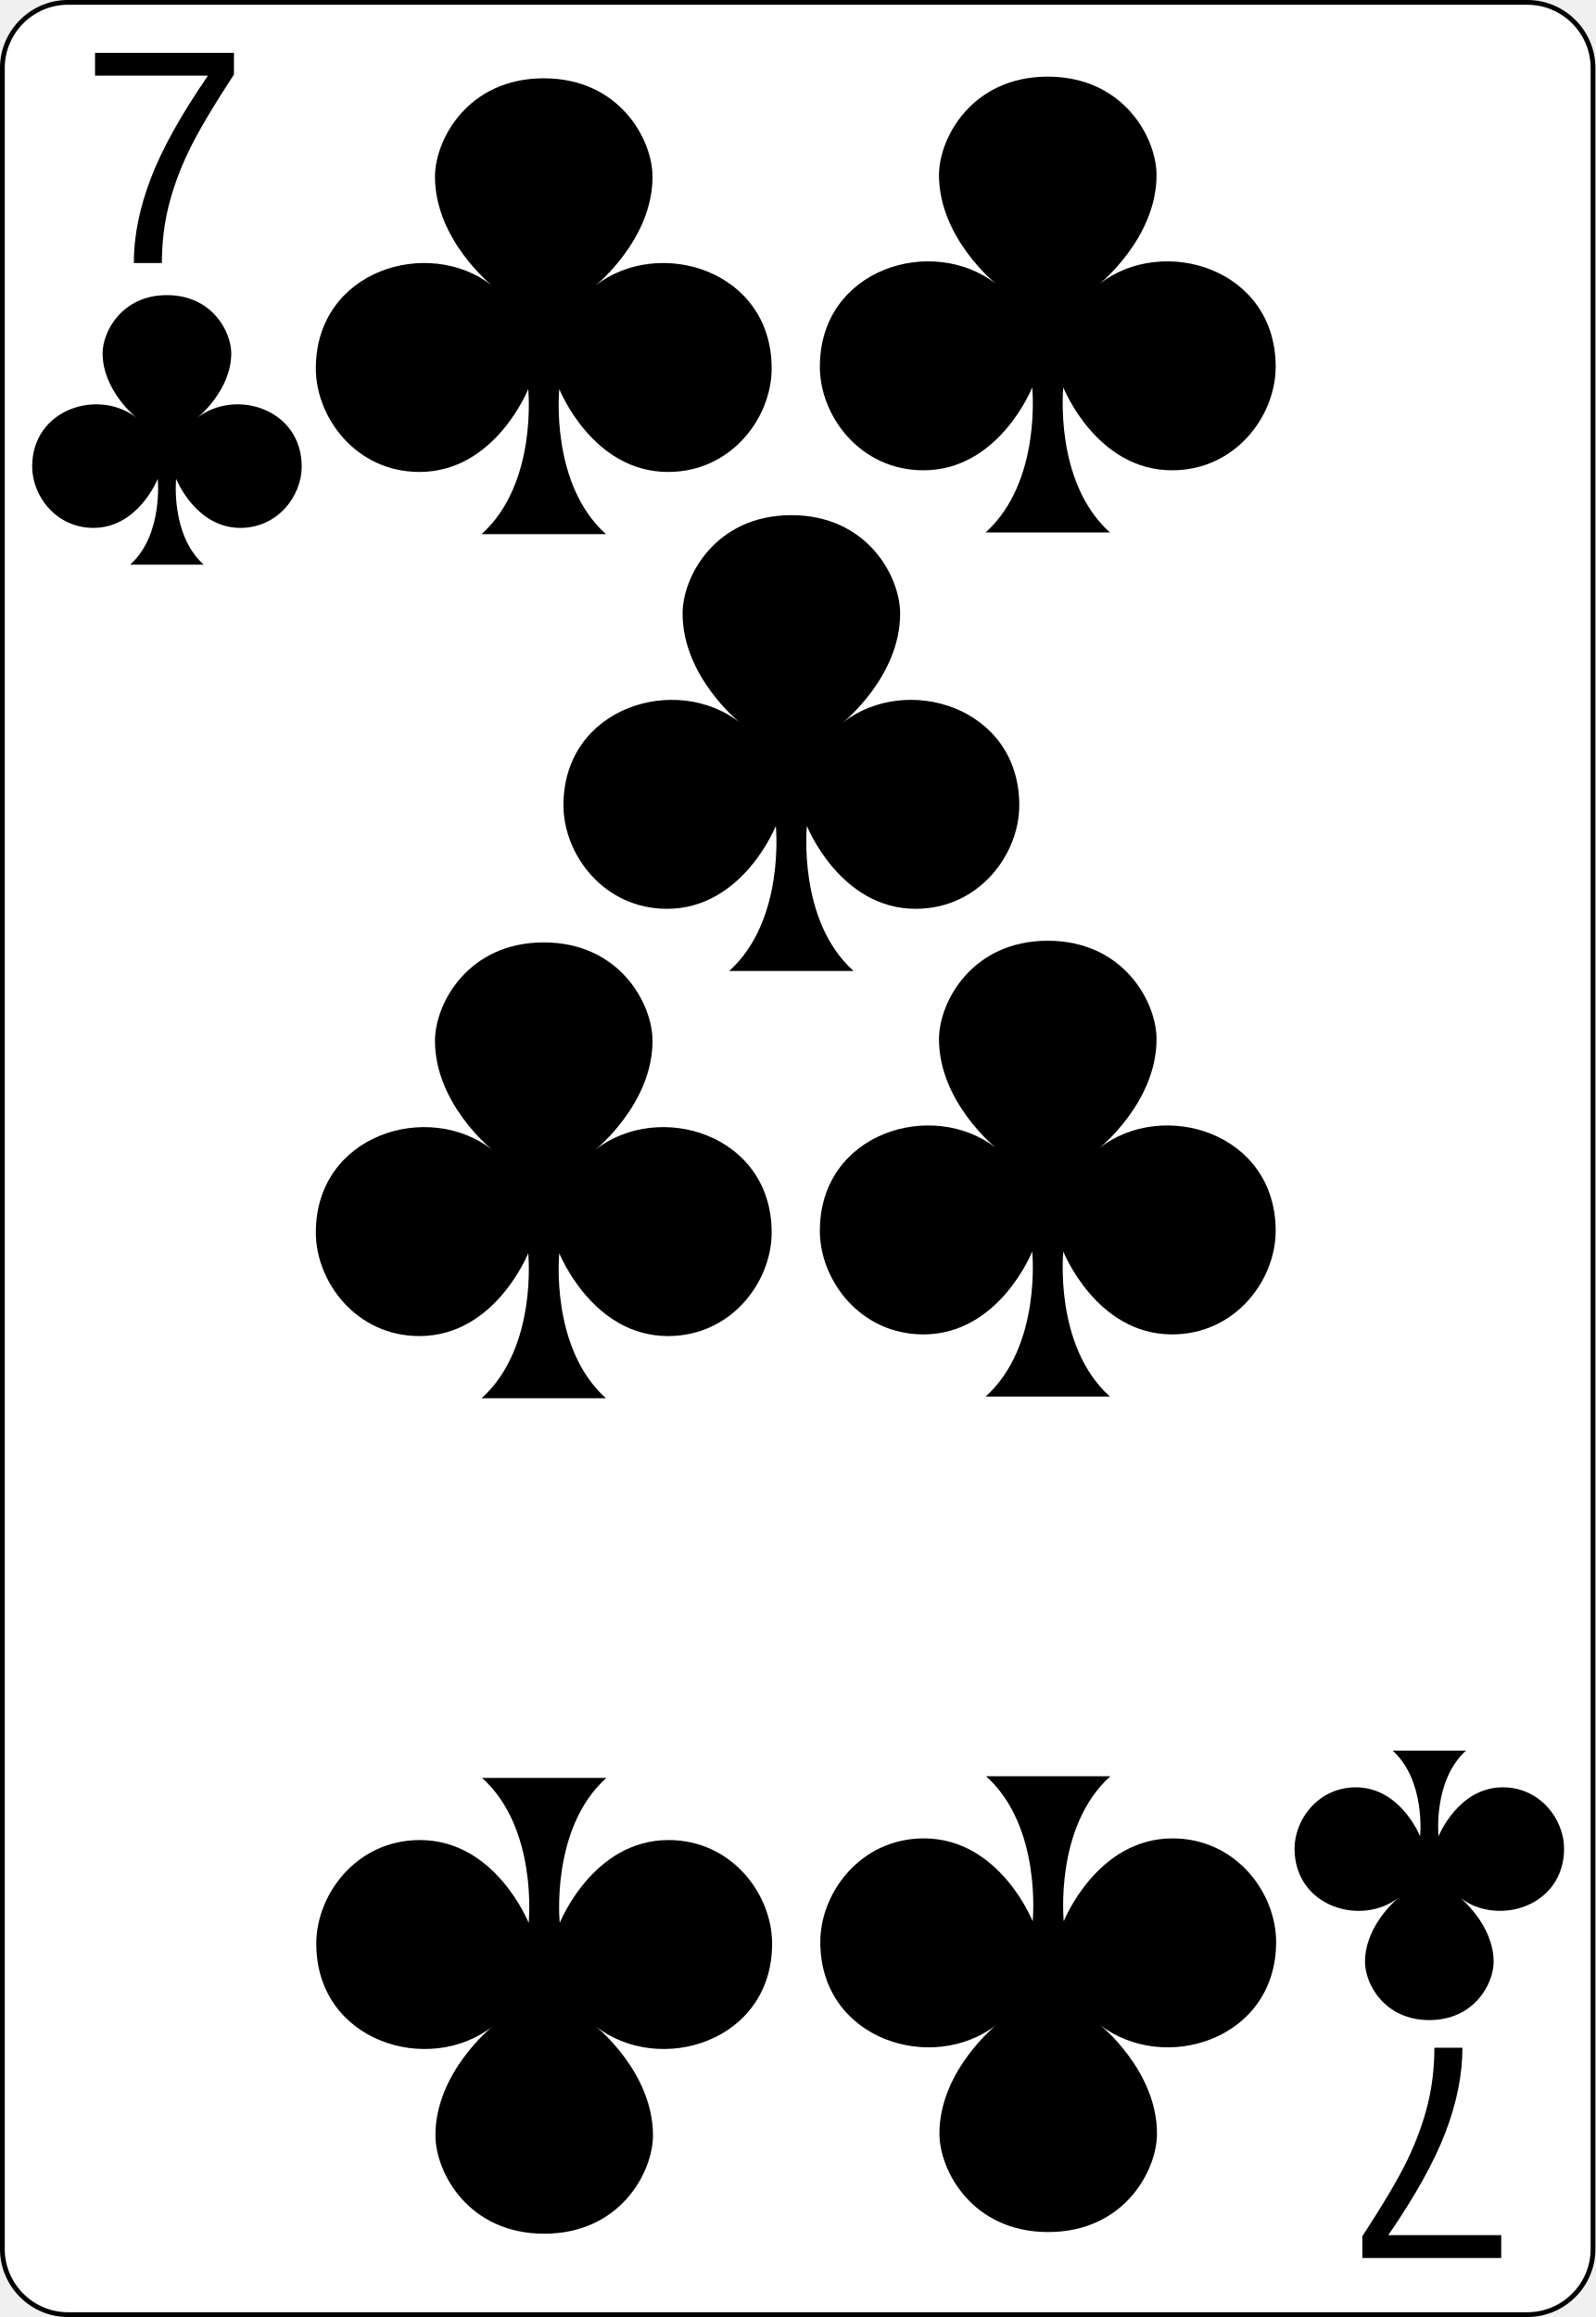
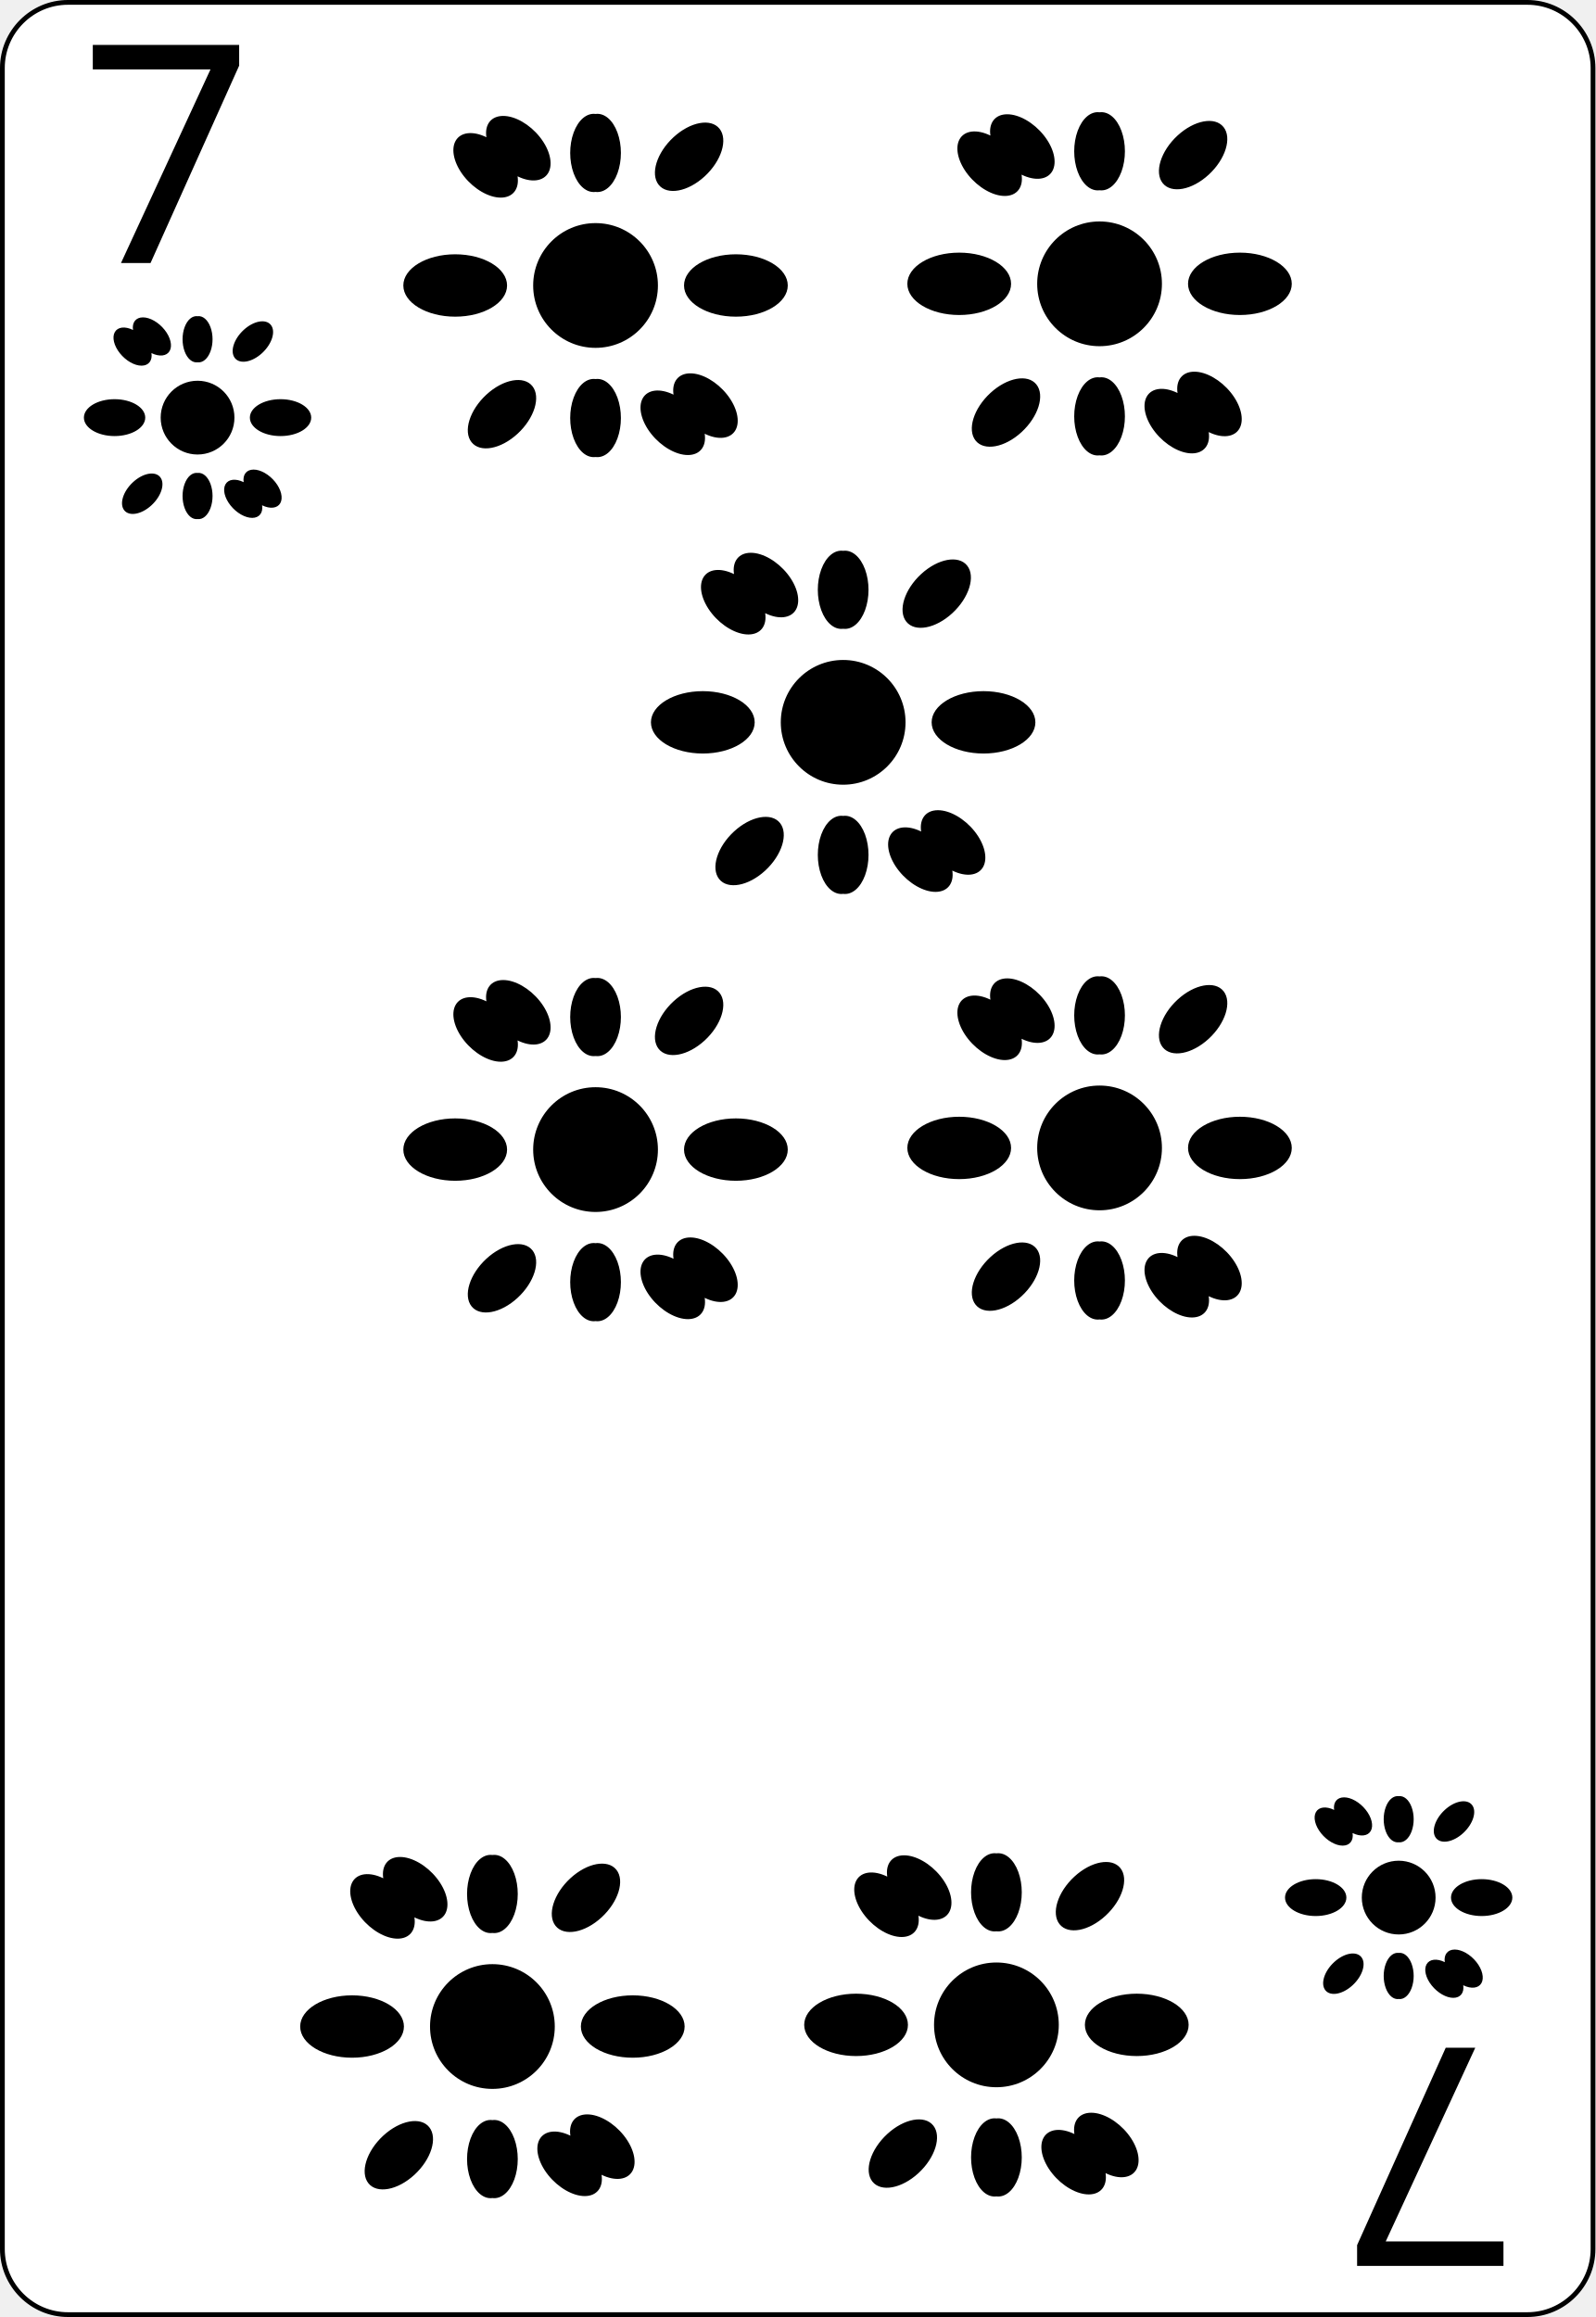
<svg xmlns="http://www.w3.org/2000/svg" xmlns:xlink="http://www.w3.org/1999/xlink" width="167.087pt" height="242.667pt" viewBox="0 0 167.087 242.667" xml:space="preserve" id="svg2" version="1.1">
  <defs id="defs41">
    <radialGradient xlink:href="#linearGradient2984" id="radialGradient3760" cx="48.231" cy="18.138" fx="48.231" fy="18.138" r="9.5" gradientUnits="userSpaceOnUse" gradientTransform="matrix(-1.560526,0.01828294,-0.02684055,-2.290953,123.9838,58.80911)" />
    <linearGradient id="linearGradient2984">
      <stop style="stop-color:#000000;stop-opacity:1;" offset="0" id="stop2986" />
      <stop style="stop-color:#000000;stop-opacity:0.656;" offset="1" id="stop2988" />
    </linearGradient>
    <radialGradient xlink:href="#linearGradient3784" id="radialGradient3792" cx="171.487" cy="511.223" fx="171.487" fy="511.223" r="81.903" gradientTransform="matrix(1.152989,-0.6739155,0.3948202,0.6754904,-233.6326,270.4008)" gradientUnits="userSpaceOnUse" />
    <linearGradient id="linearGradient3784">
      <stop style="stop-color:#ffffff;stop-opacity:0.534;" offset="0" id="stop3786" />
      <stop style="stop-color:#000000;stop-opacity:0;" offset="1" id="stop3788" />
    </linearGradient>
    <radialGradient r="81.903" fy="511.223" fx="171.487" cy="511.223" cx="171.487" gradientTransform="matrix(1.152989,-0.6739155,0.3948202,0.6754904,-233.6326,270.4008)" gradientUnits="userSpaceOnUse" id="radialGradient3855" xlink:href="#linearGradient3784-4" />
    <linearGradient id="linearGradient3784-4">
      <stop style="stop-color:#ffffff;stop-opacity:0.519;" offset="0" id="stop3786-8" />
      <stop style="stop-color:#000000;stop-opacity:0;" offset="1" id="stop3788-6" />
    </linearGradient>
    <radialGradient r="81.903" fy="461.841" fx="181.694" cy="461.841" cx="181.694" gradientTransform="matrix(1.152989,-0.6739155,0.3948202,0.6754904,-233.6326,270.4008)" gradientUnits="userSpaceOnUse" id="radialGradient3916" xlink:href="#linearGradient3784-3" />
    <linearGradient id="linearGradient3784-3">
      <stop style="stop-color:#ffffff;stop-opacity:0.702;" offset="0" id="stop3786-86" />
      <stop style="stop-color:#000000;stop-opacity:0;" offset="1" id="stop3788-2" />
    </linearGradient>
  </defs>
  <g id="Layer_x0020_1" style="fill-rule:nonzero;clip-rule:nonzero;stroke:#000000;stroke-miterlimit:4;">
    <path style="fill:#FFFFFF;stroke-width:0.5;" d="M166.837,235.548c0,3.777-3.087,6.869-6.871,6.869H7.111c-3.775,0-6.861-3.092-6.861-6.869V7.12C0.25,3.343,3.336,0.25,7.111,0.25h152.855    c3.784,0,6.871,3.093,6.871,6.87v228.428z" id="path5" />
    <g style="stroke:none;" id="g7">
      <g id="g9">
				
			</g>
    </g>
    <g id="g15">
			
		</g>
    <g id="g19">
			
		</g>
    <g style="stroke:none;" id="g23">
      <g id="g25">
				
			</g>
    </g>
    <g style="stroke:none;" id="g31">
      <g id="g33">
				
			</g>
    </g>
  </g>
-   <text xml:space="preserve" style="font-size:32px;font-style:normal;font-weight:normal;line-height:125%;letter-spacing:0px;word-spacing:0px;fill:#000000;fill-opacity:1;stroke:none;font-family:Bitstream Vera Sans" x="8.311" y="27.548" id="text3788">
-     <tspan id="tspan3790" x="8.311" y="27.548" style="font-style:normal;font-variant:normal;font-weight:normal;font-stretch:normal;font-family:Arial;-inkscape-font-specification:Arial">7</tspan>
+   <text xml:space="preserve" style="font-size:32px;font-style:normal;font-weight:normal;line-height:125%;letter-spacing:0px;word-spacing:0px;fill:#000000;fill-opacity:1;stroke:none;font-family:'Oswald', sans-serif" x="8.311" y="27.548" id="text3788">
+     <tspan id="tspan3790" x="8.311" y="27.548" style="font-style:normal;font-variant:normal;font-weight:normal;font-stretch:normal;font-family:'Oswald', sans-serif;-inkscape-font-specification:'Oswald'">7</tspan>
  </text>
  <g transform="matrix(1.485651,0,0,1.485651,-54.02466,10.01807)" id="layer1-1-4">
-     <path id="cl-9" d="m 50.291,22.698 c 0,0 2.375,-1.9 2.375,-4.534 0,-1.542 -1.369,-4.102 -4.534,-4.102 -3.165,0 -4.534,2.561 -4.534,4.102 0,2.634 2.375,4.534 2.375,4.534 -2.638,-2.055 -7.341,-0.652 -7.341,3.455 0,2.056 1.68,4.318 4.318,4.318 3.165,0 4.534,-3.455 4.534,-3.455 0,0 0.402,3.938 -1.943,6.046 h 5.182 c -2.345,-2.107 -1.943,-6.046 -1.943,-6.046 0,0 1.369,3.455 4.534,3.455 2.639,0 4.318,-2.263 4.318,-4.318 0,-4.107 -4.703,-5.51 -7.341,-3.455 z" style="fill:#000000" />
+     <path id="cl-9" d="       M 50.291,20.098 A 2.6,2.6 0 1,1 50.291,25.298 A 2.6,2.6 0 1,1 50.291,20.098 z       M 50.291,15.548 A 0.98,1.63 0 1,1 50.291,18.798 A 0.98,1.63 0 1,1 50.291,15.548 z       M 53.541,16.518 A 0.98,1.63 45 1,1 54.841,18.148 A 0.98,1.63 45 1,1 53.541,16.518 z       M 56.141,21.398 A 1.63,0.98 0 1,1 56.141,23.998 A 1.63,0.98 0 1,1 56.141,21.398 z       M 53.541,27.248 A 0.98,1.63 -45 1,1 54.841,28.878 A 0.98,1.63 -45 1,1 53.541,27.248 z       M 50.291,26.598 A 0.98,1.63 0 1,1 50.291,29.848 A 0.98,1.63 0 1,1 50.291,26.598 z       M 45.741,27.248 A 0.98,1.63 45 1,1 47.041,28.878 A 0.98,1.63 45 1,1 45.741,27.248 z       M 44.441,21.398 A 1.63,0.98 0 1,1 44.441,23.998 A 1.63,0.98 0 1,1 44.441,21.398 z       M 45.741,16.518 A 0.98,1.63 -45 1,1 47.041,18.148 A 0.98,1.63 -45 1,1 45.741,16.518 z" style="fill:#000000" />
  </g>
-   <text xml:space="preserve" style="font-size:32px;font-style:normal;font-weight:normal;line-height:125%;letter-spacing:0px;word-spacing:0px;fill:#000000;fill-opacity:1;stroke:none;font-family:Bitstream Vera Sans" x="-158.864" y="-214.467" id="text3788-8" transform="scale(-1,-1)">
-     <tspan id="tspan3790-7" x="-158.864" y="-214.467" style="font-style:normal;font-variant:normal;font-weight:normal;font-stretch:normal;font-family:Arial;-inkscape-font-specification:Arial">7</tspan>
+   <text xml:space="preserve" style="font-size:32px;font-style:normal;font-weight:normal;line-height:125%;letter-spacing:0px;word-spacing:0px;fill:#000000;fill-opacity:1;stroke:none;font-family:'Oswald', sans-serif" x="-158.864" y="-214.467" id="text3788-8" transform="scale(-1,-1)">
+     <tspan id="tspan3790-7" x="-158.864" y="-214.467" style="font-style:normal;font-variant:normal;font-weight:normal;font-stretch:normal;font-family:'Oswald', sans-serif;-inkscape-font-specification:'Oswald'">7</tspan>
  </text>
  <g transform="matrix(-1.485651,0,0,-1.485651,221.1992,232.4618)" id="layer1-1-4-1">
-     <path id="cl-9-7" d="m 50.291,22.698 c 0,0 2.375,-1.9 2.375,-4.534 0,-1.542 -1.369,-4.102 -4.534,-4.102 -3.165,0 -4.534,2.561 -4.534,4.102 0,2.634 2.375,4.534 2.375,4.534 -2.638,-2.055 -7.341,-0.652 -7.341,3.455 0,2.056 1.68,4.318 4.318,4.318 3.165,0 4.534,-3.455 4.534,-3.455 0,0 0.402,3.938 -1.943,6.046 h 5.182 c -2.345,-2.107 -1.943,-6.046 -1.943,-6.046 0,0 1.369,3.455 4.534,3.455 2.639,0 4.318,-2.263 4.318,-4.318 0,-4.107 -4.703,-5.51 -7.341,-3.455 z" style="fill:#000000" />
+     <path id="cl-9-7" d="       M 50.291,20.098 A 2.6,2.6 0 1,1 50.291,25.298 A 2.6,2.6 0 1,1 50.291,20.098 z       M 50.291,15.548 A 0.98,1.63 0 1,1 50.291,18.798 A 0.98,1.63 0 1,1 50.291,15.548 z       M 53.541,16.518 A 0.98,1.63 45 1,1 54.841,18.148 A 0.98,1.63 45 1,1 53.541,16.518 z       M 56.141,21.398 A 1.63,0.98 0 1,1 56.141,23.998 A 1.63,0.98 0 1,1 56.141,21.398 z       M 53.541,27.248 A 0.98,1.63 -45 1,1 54.841,28.878 A 0.98,1.63 -45 1,1 53.541,27.248 z       M 50.291,26.598 A 0.98,1.63 0 1,1 50.291,29.848 A 0.98,1.63 0 1,1 50.291,26.598 z       M 45.741,27.248 A 0.98,1.63 45 1,1 47.041,28.878 A 0.98,1.63 45 1,1 45.741,27.248 z       M 44.441,21.398 A 1.63,0.98 0 1,1 44.441,23.998 A 1.63,0.98 0 1,1 44.441,21.398 z       M 45.741,16.518 A 0.98,1.63 -45 1,1 47.041,18.148 A 0.98,1.63 -45 1,1 45.741,16.518 z" style="fill:#000000" />
  </g>
  <g transform="matrix(2.512578,0,0,2.512578,-63.98839,-27.13112)" id="layer1-1-4-8">
-     <path id="cl-9-8" d="m 50.291,22.698 c 0,0 2.375,-1.9 2.375,-4.534 0,-1.542 -1.369,-4.102 -4.534,-4.102 -3.165,0 -4.534,2.561 -4.534,4.102 0,2.634 2.375,4.534 2.375,4.534 -2.638,-2.055 -7.341,-0.652 -7.341,3.455 0,2.056 1.68,4.318 4.318,4.318 3.165,0 4.534,-3.455 4.534,-3.455 0,0 0.402,3.938 -1.943,6.046 h 5.182 c -2.345,-2.107 -1.943,-6.046 -1.943,-6.046 0,0 1.369,3.455 4.534,3.455 2.639,0 4.318,-2.263 4.318,-4.318 0,-4.107 -4.703,-5.51 -7.341,-3.455 z" style="fill:#000000" />
+     <path id="cl-9-8" d="       M 50.291,20.098 A 2.6,2.6 0 1,1 50.291,25.298 A 2.6,2.6 0 1,1 50.291,20.098 z       M 50.291,15.548 A 0.98,1.63 0 1,1 50.291,18.798 A 0.98,1.63 0 1,1 50.291,15.548 z       M 53.541,16.518 A 0.98,1.63 45 1,1 54.841,18.148 A 0.98,1.63 45 1,1 53.541,16.518 z       M 56.141,21.398 A 1.63,0.98 0 1,1 56.141,23.998 A 1.63,0.98 0 1,1 56.141,21.398 z       M 53.541,27.248 A 0.98,1.63 -45 1,1 54.841,28.878 A 0.98,1.63 -45 1,1 53.541,27.248 z       M 50.291,26.598 A 0.98,1.63 0 1,1 50.291,29.848 A 0.98,1.63 0 1,1 50.291,26.598 z       M 45.741,27.248 A 0.98,1.63 45 1,1 47.041,28.878 A 0.98,1.63 45 1,1 45.741,27.248 z       M 44.441,21.398 A 1.63,0.98 0 1,1 44.441,23.998 A 1.63,0.98 0 1,1 44.441,21.398 z       M 45.741,16.518 A 0.98,1.63 -45 1,1 47.041,18.148 A 0.98,1.63 -45 1,1 45.741,16.518 z" style="fill:#000000" />
  </g>
  <g transform="matrix(-2.512578,0,0,-2.512578,177.9295,269.2751)" id="layer1-1-4-8-0">
-     <path id="cl-9-8-6" d="m 50.291,22.698 c 0,0 2.375,-1.9 2.375,-4.534 0,-1.542 -1.369,-4.102 -4.534,-4.102 -3.165,0 -4.534,2.561 -4.534,4.102 0,2.634 2.375,4.534 2.375,4.534 -2.638,-2.055 -7.341,-0.652 -7.341,3.455 0,2.056 1.68,4.318 4.318,4.318 3.165,0 4.534,-3.455 4.534,-3.455 0,0 0.402,3.938 -1.943,6.046 h 5.182 c -2.345,-2.107 -1.943,-6.046 -1.943,-6.046 0,0 1.369,3.455 4.534,3.455 2.639,0 4.318,-2.263 4.318,-4.318 0,-4.107 -4.703,-5.51 -7.341,-3.455 z" style="fill:#000000" />
+     <path id="cl-9-8-6" d="       M 50.291,20.098 A 2.6,2.6 0 1,1 50.291,25.298 A 2.6,2.6 0 1,1 50.291,20.098 z       M 50.291,15.548 A 0.98,1.63 0 1,1 50.291,18.798 A 0.98,1.63 0 1,1 50.291,15.548 z       M 53.541,16.518 A 0.98,1.63 45 1,1 54.841,18.148 A 0.98,1.63 45 1,1 53.541,16.518 z       M 56.141,21.398 A 1.63,0.98 0 1,1 56.141,23.998 A 1.63,0.98 0 1,1 56.141,21.398 z       M 53.541,27.248 A 0.98,1.63 -45 1,1 54.841,28.878 A 0.98,1.63 -45 1,1 53.541,27.248 z       M 50.291,26.598 A 0.98,1.63 0 1,1 50.291,29.848 A 0.98,1.63 0 1,1 50.291,26.598 z       M 45.741,27.248 A 0.98,1.63 45 1,1 47.041,28.878 A 0.98,1.63 45 1,1 45.741,27.248 z       M 44.441,21.398 A 1.63,0.98 0 1,1 44.441,23.998 A 1.63,0.98 0 1,1 44.441,21.398 z       M 45.741,16.518 A 0.98,1.63 -45 1,1 47.041,18.148 A 0.98,1.63 -45 1,1 45.741,16.518 z" style="fill:#000000" />
  </g>
  <g transform="matrix(2.512578,0,0,2.512578,-63.98839,63.36968)" id="layer1-1-4-8-2">
-     <path id="cl-9-8-0" d="m 50.291,22.698 c 0,0 2.375,-1.9 2.375,-4.534 0,-1.542 -1.369,-4.102 -4.534,-4.102 -3.165,0 -4.534,2.561 -4.534,4.102 0,2.634 2.375,4.534 2.375,4.534 -2.638,-2.055 -7.341,-0.652 -7.341,3.455 0,2.056 1.68,4.318 4.318,4.318 3.165,0 4.534,-3.455 4.534,-3.455 0,0 0.402,3.938 -1.943,6.046 h 5.182 c -2.345,-2.107 -1.943,-6.046 -1.943,-6.046 0,0 1.369,3.455 4.534,3.455 2.639,0 4.318,-2.263 4.318,-4.318 0,-4.107 -4.703,-5.51 -7.341,-3.455 z" style="fill:#000000" />
+     <path id="cl-9-8-0" d="       M 50.291,20.098 A 2.6,2.6 0 1,1 50.291,25.298 A 2.6,2.6 0 1,1 50.291,20.098 z       M 50.291,15.548 A 0.98,1.63 0 1,1 50.291,18.798 A 0.98,1.63 0 1,1 50.291,15.548 z       M 53.541,16.518 A 0.98,1.63 45 1,1 54.841,18.148 A 0.98,1.63 45 1,1 53.541,16.518 z       M 56.141,21.398 A 1.63,0.98 0 1,1 56.141,23.998 A 1.63,0.98 0 1,1 56.141,21.398 z       M 53.541,27.248 A 0.98,1.63 -45 1,1 54.841,28.878 A 0.98,1.63 -45 1,1 53.541,27.248 z       M 50.291,26.598 A 0.98,1.63 0 1,1 50.291,29.848 A 0.98,1.63 0 1,1 50.291,26.598 z       M 45.741,27.248 A 0.98,1.63 45 1,1 47.041,28.878 A 0.98,1.63 45 1,1 45.741,27.248 z       M 44.441,21.398 A 1.63,0.98 0 1,1 44.441,23.998 A 1.63,0.98 0 1,1 44.441,21.398 z       M 45.741,16.518 A 0.98,1.63 -45 1,1 47.041,18.148 A 0.98,1.63 -45 1,1 45.741,16.518 z" style="fill:#000000" />
  </g>
  <g transform="matrix(2.512578,0,0,2.512578,-11.20333,-27.30484)" id="layer1-1-4-8-8">
-     <path id="cl-9-8-9" d="m 50.291,22.698 c 0,0 2.375,-1.9 2.375,-4.534 0,-1.542 -1.369,-4.102 -4.534,-4.102 -3.165,0 -4.534,2.561 -4.534,4.102 0,2.634 2.375,4.534 2.375,4.534 -2.638,-2.055 -7.341,-0.652 -7.341,3.455 0,2.056 1.68,4.318 4.318,4.318 3.165,0 4.534,-3.455 4.534,-3.455 0,0 0.402,3.938 -1.943,6.046 h 5.182 c -2.345,-2.107 -1.943,-6.046 -1.943,-6.046 0,0 1.369,3.455 4.534,3.455 2.639,0 4.318,-2.263 4.318,-4.318 0,-4.107 -4.703,-5.51 -7.341,-3.455 z" style="fill:#000000" />
+     <path id="cl-9-8-9" d="       M 50.291,20.098 A 2.6,2.6 0 1,1 50.291,25.298 A 2.6,2.6 0 1,1 50.291,20.098 z       M 50.291,15.548 A 0.98,1.63 0 1,1 50.291,18.798 A 0.98,1.63 0 1,1 50.291,15.548 z       M 53.541,16.518 A 0.98,1.63 45 1,1 54.841,18.148 A 0.98,1.63 45 1,1 53.541,16.518 z       M 56.141,21.398 A 1.63,0.98 0 1,1 56.141,23.998 A 1.63,0.98 0 1,1 56.141,21.398 z       M 53.541,27.248 A 0.98,1.63 -45 1,1 54.841,28.878 A 0.98,1.63 -45 1,1 53.541,27.248 z       M 50.291,26.598 A 0.98,1.63 0 1,1 50.291,29.848 A 0.98,1.63 0 1,1 50.291,26.598 z       M 45.741,27.248 A 0.98,1.63 45 1,1 47.041,28.878 A 0.98,1.63 45 1,1 45.741,27.248 z       M 44.441,21.398 A 1.63,0.98 0 1,1 44.441,23.998 A 1.63,0.98 0 1,1 44.441,21.398 z       M 45.741,16.518 A 0.98,1.63 -45 1,1 47.041,18.148 A 0.98,1.63 -45 1,1 45.741,16.518 z" style="fill:#000000" />
  </g>
  <g transform="matrix(-2.512578,0,0,-2.512578,230.7146,269.1014)" id="layer1-1-4-8-0-2">
-     <path id="cl-9-8-6-6" d="m 50.291,22.698 c 0,0 2.375,-1.9 2.375,-4.534 0,-1.542 -1.369,-4.102 -4.534,-4.102 -3.165,0 -4.534,2.561 -4.534,4.102 0,2.634 2.375,4.534 2.375,4.534 -2.638,-2.055 -7.341,-0.652 -7.341,3.455 0,2.056 1.68,4.318 4.318,4.318 3.165,0 4.534,-3.455 4.534,-3.455 0,0 0.402,3.938 -1.943,6.046 h 5.182 c -2.345,-2.107 -1.943,-6.046 -1.943,-6.046 0,0 1.369,3.455 4.534,3.455 2.639,0 4.318,-2.263 4.318,-4.318 0,-4.107 -4.703,-5.51 -7.341,-3.455 z" style="fill:#000000" />
+     <path id="cl-9-8-6-6" d="       M 50.291,20.098 A 2.6,2.6 0 1,1 50.291,25.298 A 2.6,2.6 0 1,1 50.291,20.098 z       M 50.291,15.548 A 0.98,1.63 0 1,1 50.291,18.798 A 0.98,1.63 0 1,1 50.291,15.548 z       M 53.541,16.518 A 0.98,1.63 45 1,1 54.841,18.148 A 0.98,1.63 45 1,1 53.541,16.518 z       M 56.141,21.398 A 1.63,0.98 0 1,1 56.141,23.998 A 1.63,0.98 0 1,1 56.141,21.398 z       M 53.541,27.248 A 0.98,1.63 -45 1,1 54.841,28.878 A 0.98,1.63 -45 1,1 53.541,27.248 z       M 50.291,26.598 A 0.98,1.63 0 1,1 50.291,29.848 A 0.98,1.63 0 1,1 50.291,26.598 z       M 45.741,27.248 A 0.98,1.63 45 1,1 47.041,28.878 A 0.98,1.63 45 1,1 45.741,27.248 z       M 44.441,21.398 A 1.63,0.98 0 1,1 44.441,23.998 A 1.63,0.98 0 1,1 44.441,21.398 z       M 45.741,16.518 A 0.98,1.63 -45 1,1 47.041,18.148 A 0.98,1.63 -45 1,1 45.741,16.518 z" style="fill:#000000" />
  </g>
  <g transform="matrix(2.512578,0,0,2.512578,-11.20333,63.19596)" id="layer1-1-4-8-2-6">
-     <path id="cl-9-8-0-4" d="m 50.291,22.698 c 0,0 2.375,-1.9 2.375,-4.534 0,-1.542 -1.369,-4.102 -4.534,-4.102 -3.165,0 -4.534,2.561 -4.534,4.102 0,2.634 2.375,4.534 2.375,4.534 -2.638,-2.055 -7.341,-0.652 -7.341,3.455 0,2.056 1.68,4.318 4.318,4.318 3.165,0 4.534,-3.455 4.534,-3.455 0,0 0.402,3.938 -1.943,6.046 h 5.182 c -2.345,-2.107 -1.943,-6.046 -1.943,-6.046 0,0 1.369,3.455 4.534,3.455 2.639,0 4.318,-2.263 4.318,-4.318 0,-4.107 -4.703,-5.51 -7.341,-3.455 z" style="fill:#000000" />
+     <path id="cl-9-8-0-4" d="       M 50.291,20.098 A 2.6,2.6 0 1,1 50.291,25.298 A 2.6,2.6 0 1,1 50.291,20.098 z       M 50.291,15.548 A 0.98,1.63 0 1,1 50.291,18.798 A 0.98,1.63 0 1,1 50.291,15.548 z       M 53.541,16.518 A 0.98,1.63 45 1,1 54.841,18.148 A 0.98,1.63 45 1,1 53.541,16.518 z       M 56.141,21.398 A 1.63,0.98 0 1,1 56.141,23.998 A 1.63,0.98 0 1,1 56.141,21.398 z       M 53.541,27.248 A 0.98,1.63 -45 1,1 54.841,28.878 A 0.98,1.63 -45 1,1 53.541,27.248 z       M 50.291,26.598 A 0.98,1.63 0 1,1 50.291,29.848 A 0.98,1.63 0 1,1 50.291,26.598 z       M 45.741,27.248 A 0.98,1.63 45 1,1 47.041,28.878 A 0.98,1.63 45 1,1 45.741,27.248 z       M 44.441,21.398 A 1.63,0.98 0 1,1 44.441,23.998 A 1.63,0.98 0 1,1 44.441,21.398 z       M 45.741,16.518 A 0.98,1.63 -45 1,1 47.041,18.148 A 0.98,1.63 -45 1,1 45.741,16.518 z" style="fill:#000000" />
  </g>
  <g transform="matrix(2.512578,0,0,2.512578,-38.0557,18.62236)" id="layer1-1-4-8-6">
-     <path id="cl-9-8-8" d="m 50.291,22.698 c 0,0 2.375,-1.9 2.375,-4.534 0,-1.542 -1.369,-4.102 -4.534,-4.102 -3.165,0 -4.534,2.561 -4.534,4.102 0,2.634 2.375,4.534 2.375,4.534 -2.638,-2.055 -7.341,-0.652 -7.341,3.455 0,2.056 1.68,4.318 4.318,4.318 3.165,0 4.534,-3.455 4.534,-3.455 0,0 0.402,3.938 -1.943,6.046 h 5.182 c -2.345,-2.107 -1.943,-6.046 -1.943,-6.046 0,0 1.369,3.455 4.534,3.455 2.639,0 4.318,-2.263 4.318,-4.318 0,-4.107 -4.703,-5.51 -7.341,-3.455 z" style="fill:#000000" />
+     <path id="cl-9-8-8" d="       M 50.291,20.098 A 2.6,2.6 0 1,1 50.291,25.298 A 2.6,2.6 0 1,1 50.291,20.098 z       M 50.291,15.548 A 0.98,1.63 0 1,1 50.291,18.798 A 0.98,1.63 0 1,1 50.291,15.548 z       M 53.541,16.518 A 0.98,1.63 45 1,1 54.841,18.148 A 0.98,1.63 45 1,1 53.541,16.518 z       M 56.141,21.398 A 1.63,0.98 0 1,1 56.141,23.998 A 1.63,0.98 0 1,1 56.141,21.398 z       M 53.541,27.248 A 0.98,1.63 -45 1,1 54.841,28.878 A 0.98,1.63 -45 1,1 53.541,27.248 z       M 50.291,26.598 A 0.98,1.63 0 1,1 50.291,29.848 A 0.98,1.63 0 1,1 50.291,26.598 z       M 45.741,27.248 A 0.98,1.63 45 1,1 47.041,28.878 A 0.98,1.63 45 1,1 45.741,27.248 z       M 44.441,21.398 A 1.63,0.98 0 1,1 44.441,23.998 A 1.63,0.98 0 1,1 44.441,21.398 z       M 45.741,16.518 A 0.98,1.63 -45 1,1 47.041,18.148 A 0.98,1.63 -45 1,1 45.741,16.518 z" style="fill:#000000" />
  </g>
</svg>
